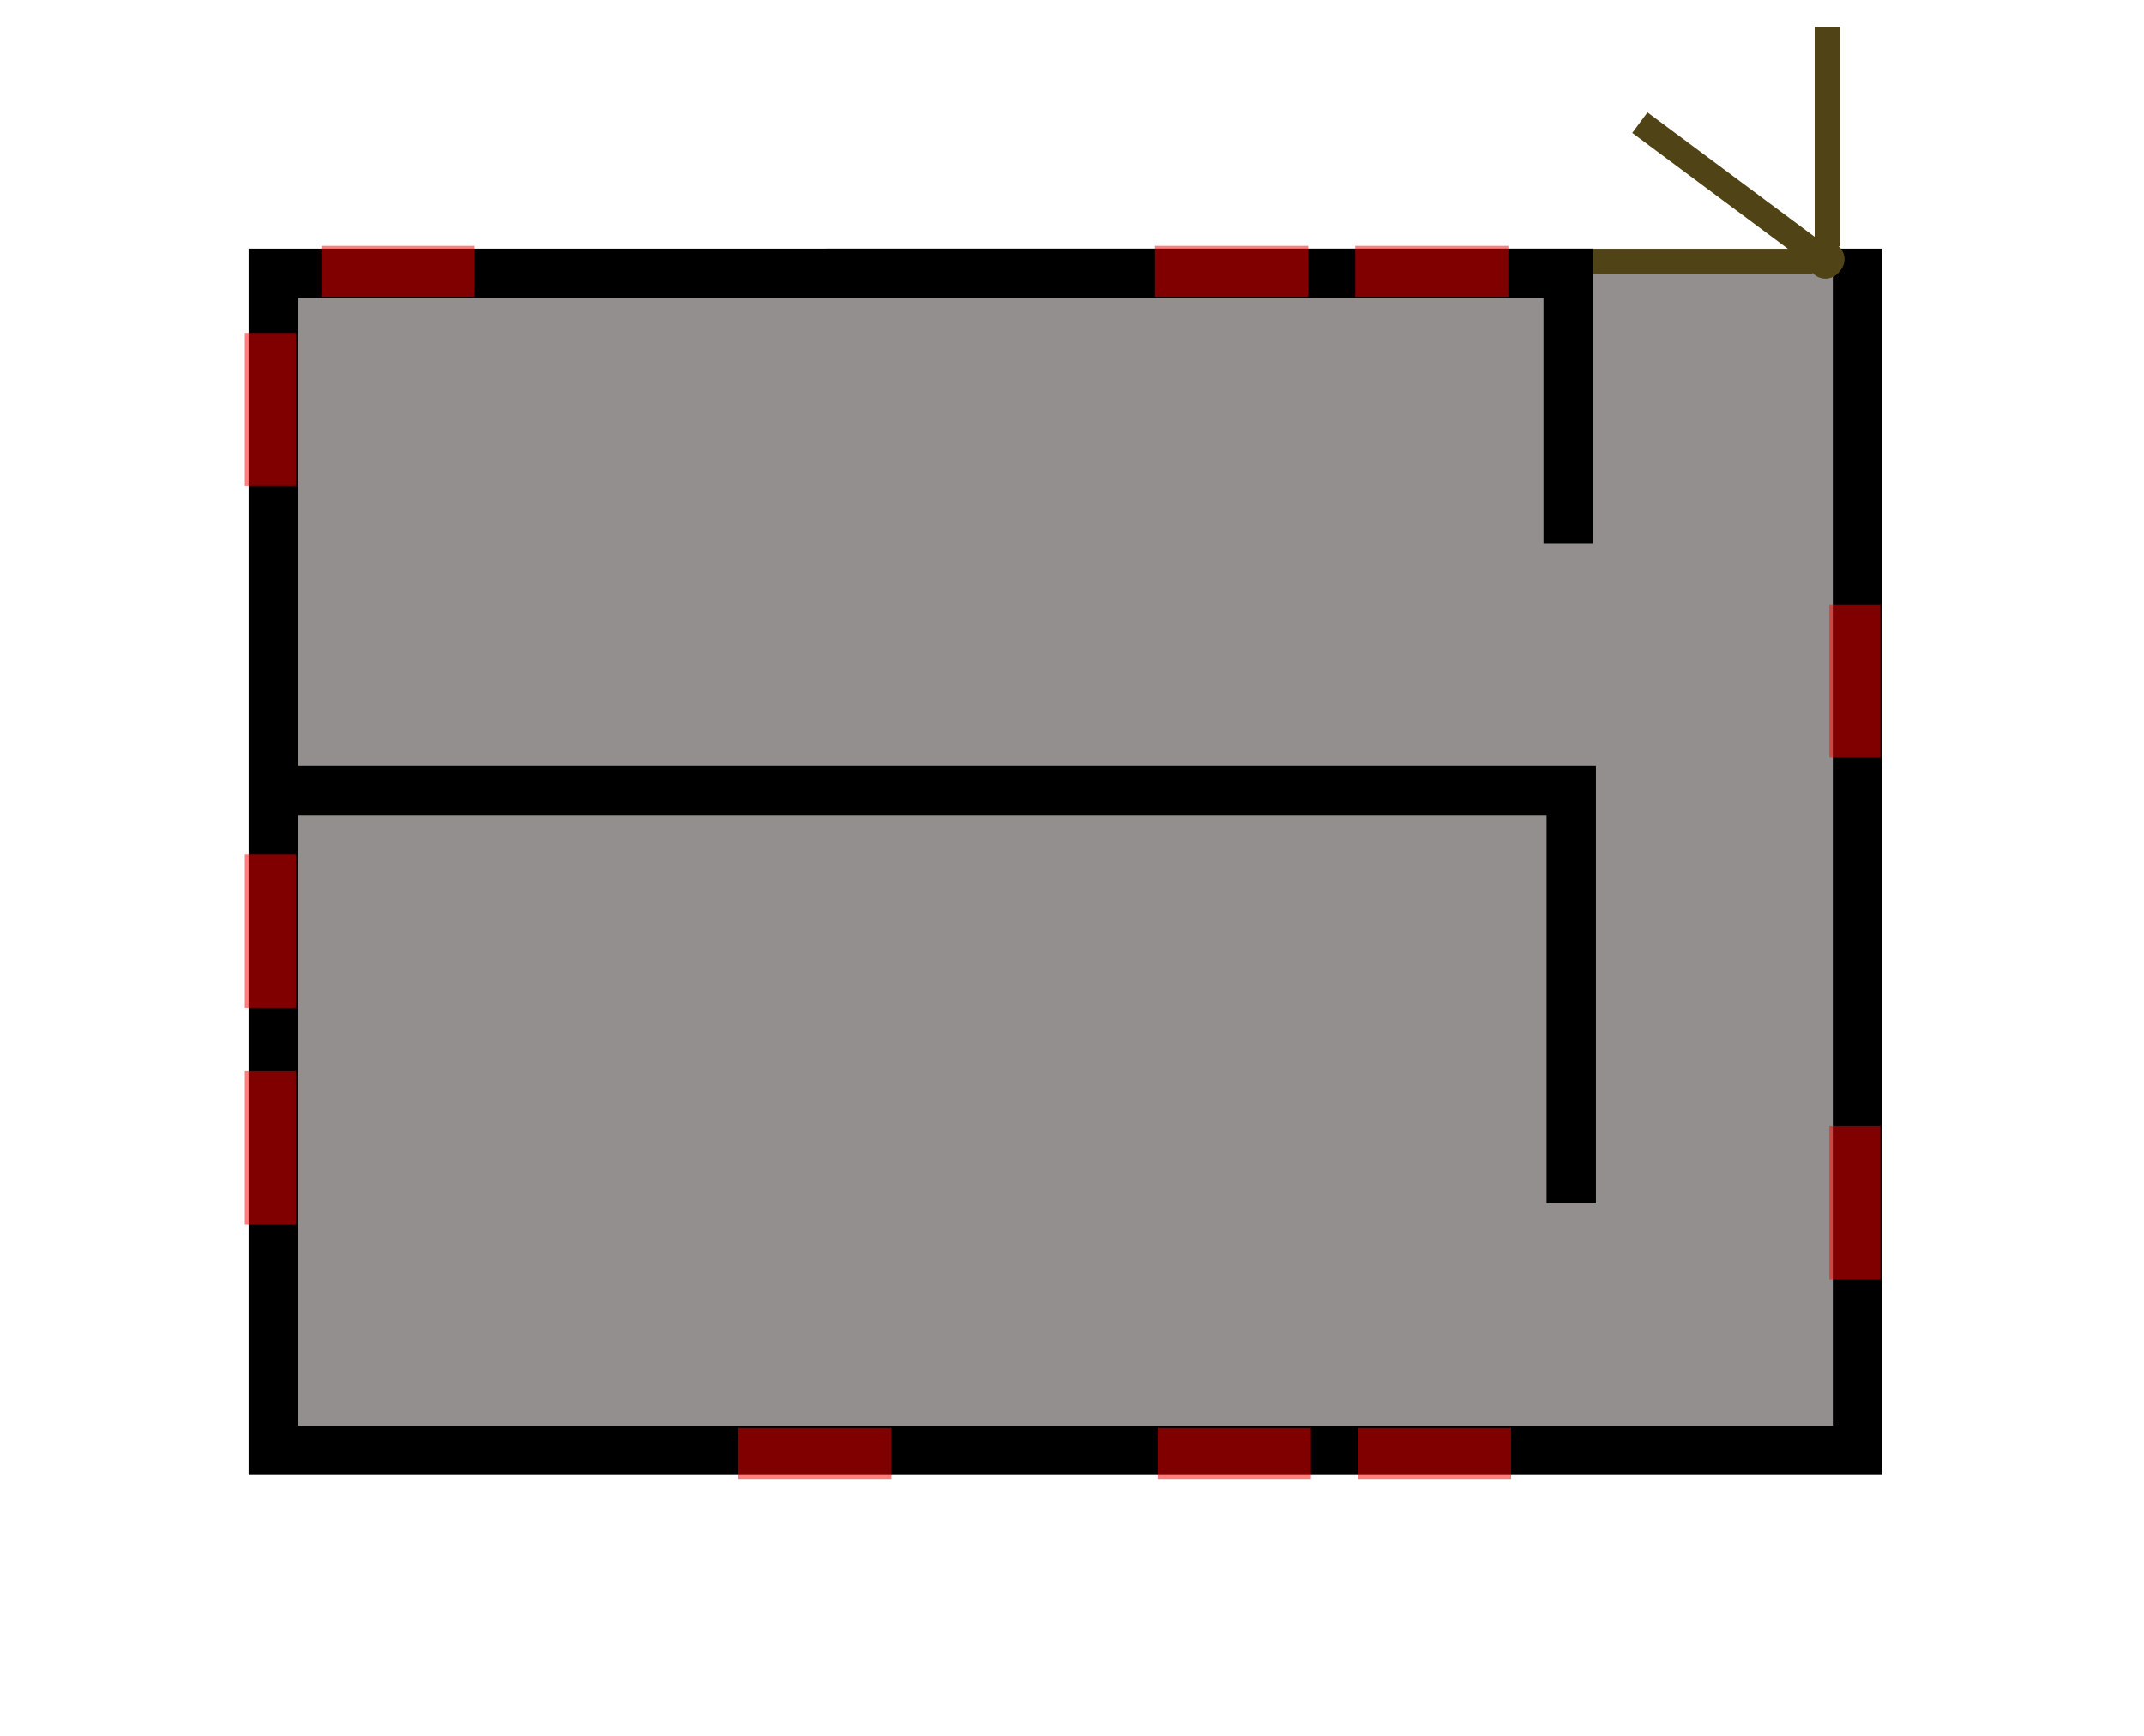
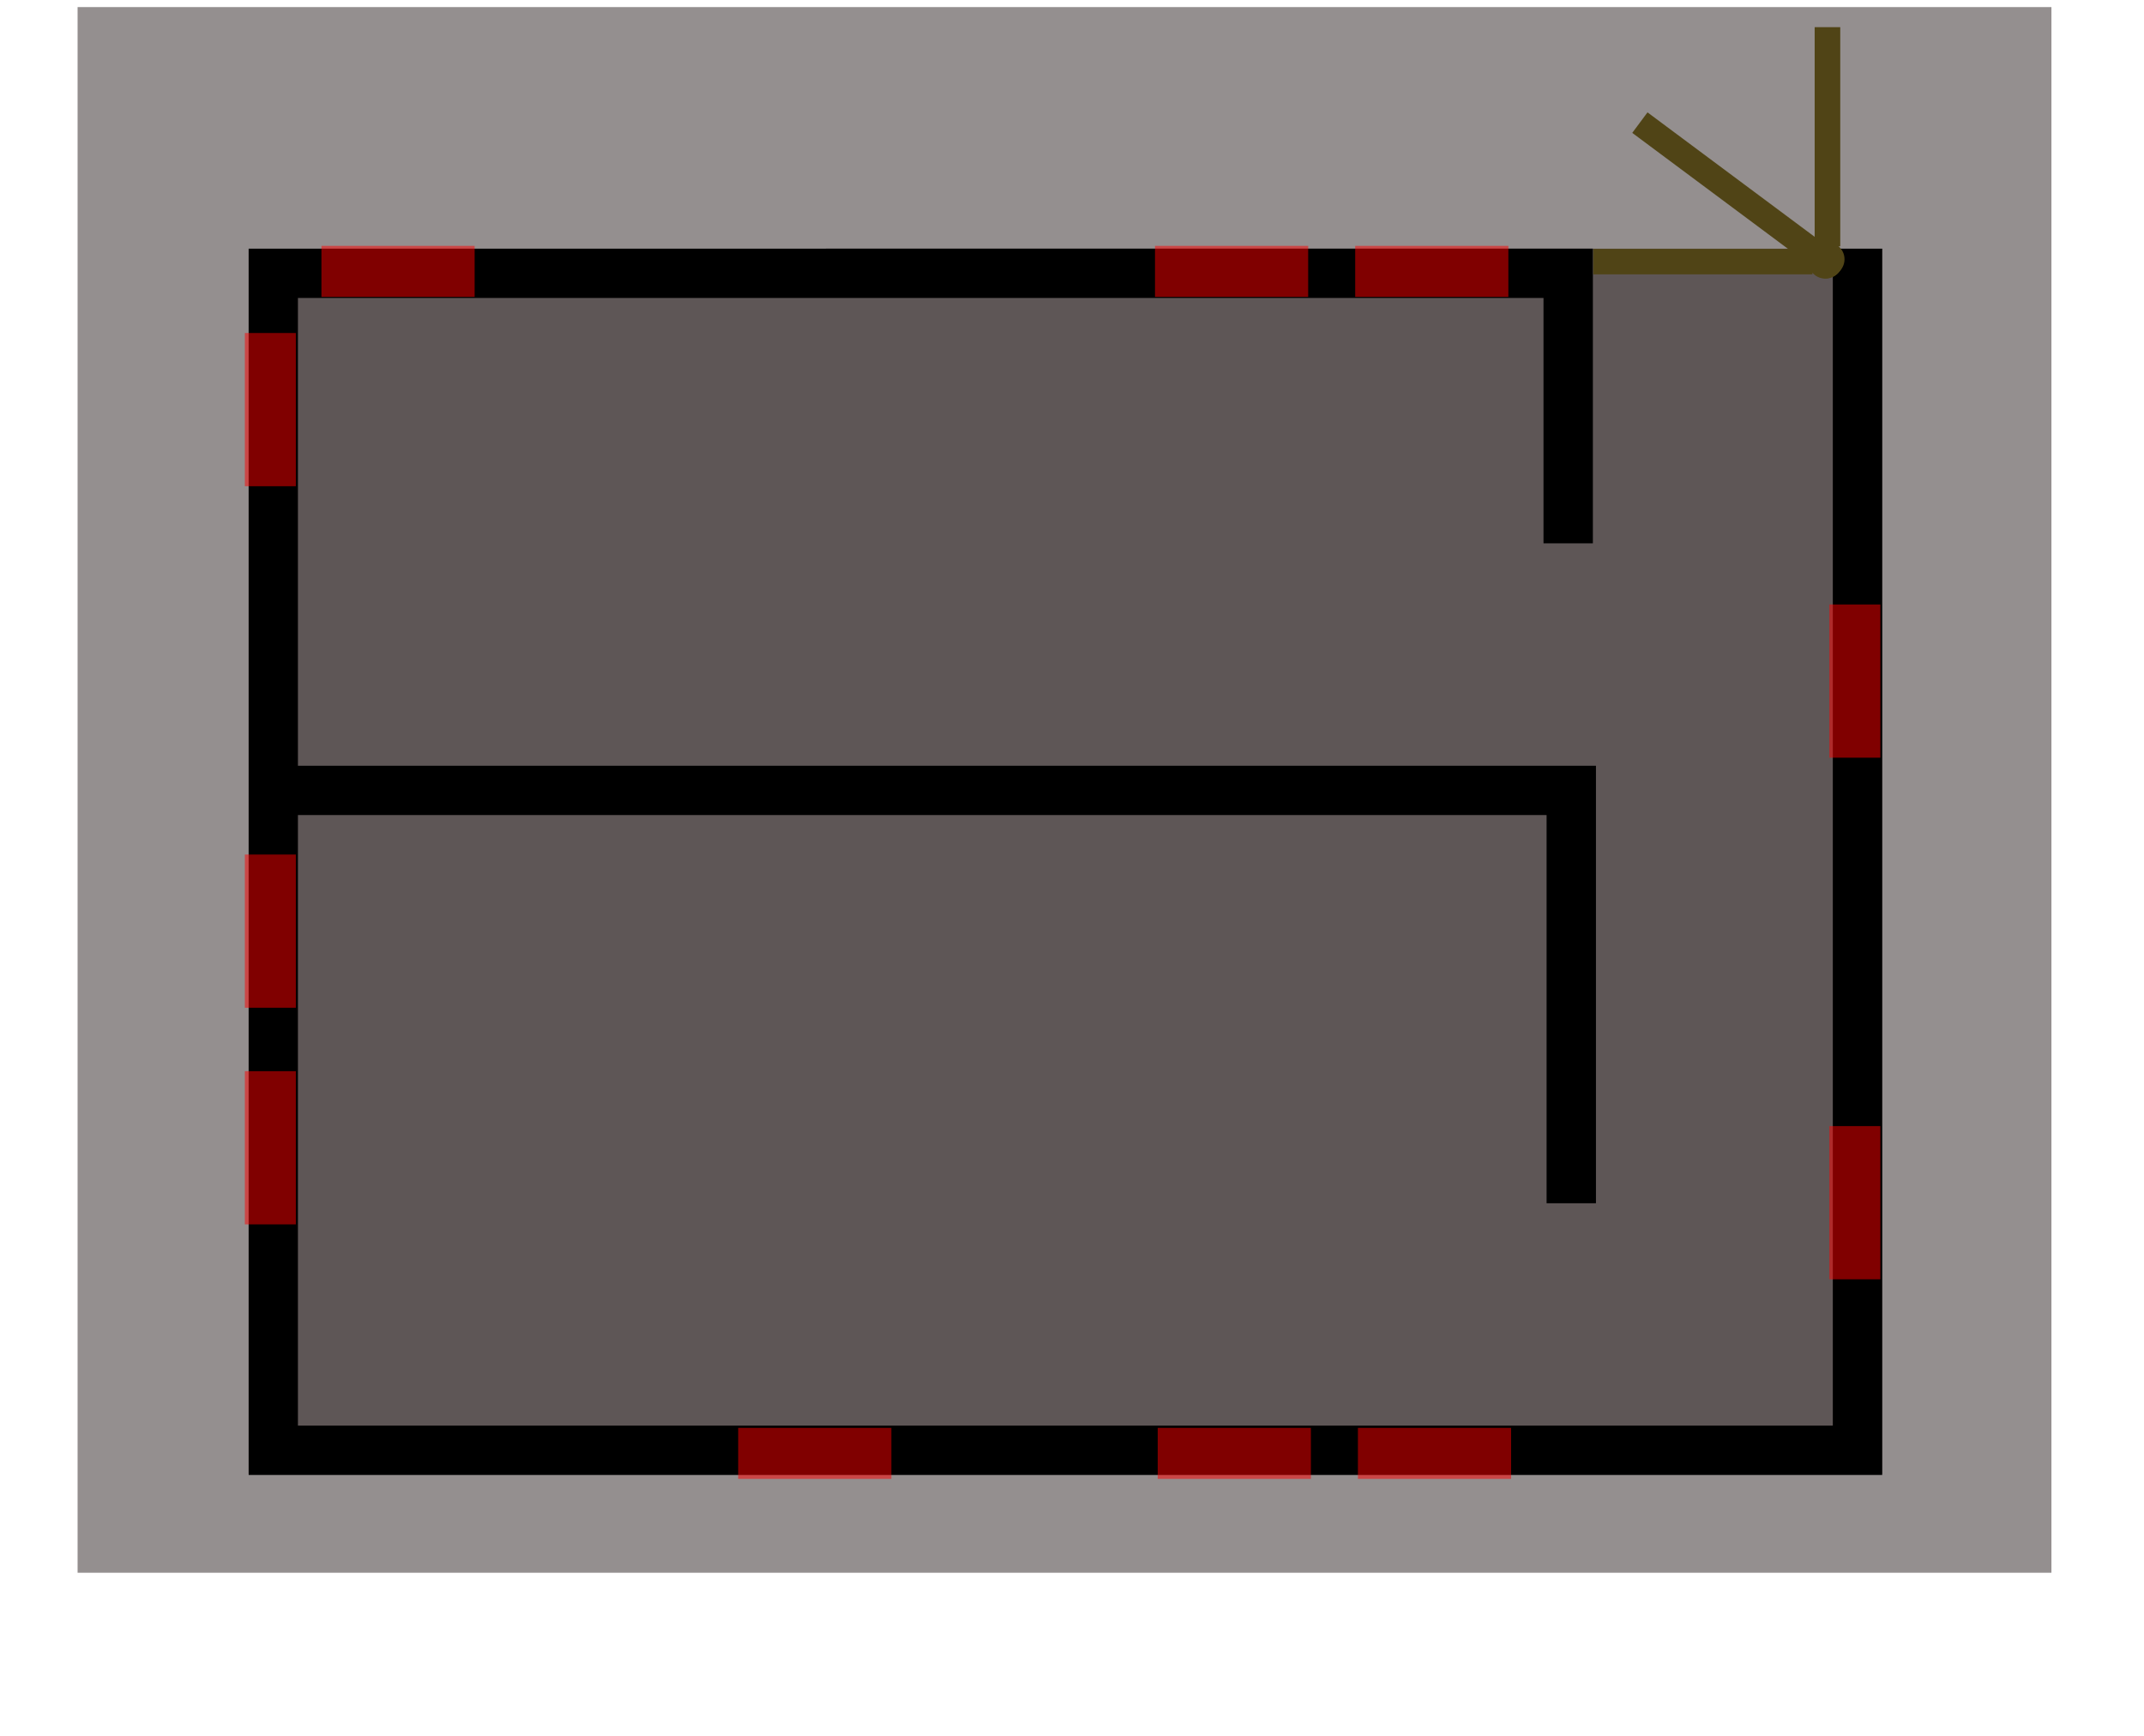
<svg xmlns="http://www.w3.org/2000/svg" width="1260" height="1020" viewBox="0 0 23.625 19.125" fill="none" version="1.1" id="svg1">
  <defs id="defs1" />
  <g id="layer6">
+     <g id="layer1">
+       <rect style="fill:#281d1d;fill-opacity:0.493;stroke:none;stroke-width:0.093" id="rect13" width="21.75" height="17.25" x="0.855" y="0.078" />
+     </g>
    <g id="layer3">
      <rect style="fill:#281d1d;fill-opacity:0.493;stroke:none;stroke-width:0.075" id="rect1" width="18" height="13.5" x="2.74" y="2.74" />
    </g>
    <g id="layer2">
      <path id="rect3" style="fill:#000000;stroke-width:0.028" d="m 2.74,2.74 v 0.544 12.423 0.533 0.011 H 20.74 V 16.24 15.707 2.74 H 20.196 V 15.707 H 3.283 V 8.98 H 17.042 V 13.257 h 0.544 V 8.437 H 17.552 3.283 V 3.283 H 17.008 v 2.703 h 0.544 v -3.247 h -0.005 z" />
    </g>
    <g id="layer4">
      <rect style="fill:#ff0000;fill-opacity:0.5;stroke:none;stroke-width:0.073" id="rect3-5" width="0.562" height="1.688" x="20.158" y="6.66" />
      <rect style="fill:#ff0000;fill-opacity:0.5;stroke:none;stroke-width:0.073" id="rect4" width="0.562" height="1.688" x="20.158" y="12.407" />
      <rect style="fill:#ff0000;fill-opacity:0.5;stroke:none;stroke-width:0.073" id="rect5" width="0.562" height="1.688" x="2.698" y="9.415" />
      <rect style="fill:#ff0000;fill-opacity:0.5;stroke:none;stroke-width:0.073" id="rect6" width="0.562" height="1.688" x="2.698" y="3.669" />
      <rect style="fill:#ff0000;fill-opacity:0.5;stroke:none;stroke-width:0.073" id="rect7" width="0.562" height="1.688" x="2.709" y="-5.23" transform="rotate(90)" />
      <rect style="fill:#ff0000;fill-opacity:0.5;stroke:none;stroke-width:0.073" id="rect2" width="0.562" height="1.688" x="2.698" y="11.802" />
      <rect style="fill:#ff0000;fill-opacity:0.5;stroke:none;stroke-width:0.073" id="rect8" width="0.562" height="1.688" x="2.709" y="-16.621" transform="rotate(90)" />
      <rect style="fill:#ff0000;fill-opacity:0.5;stroke:none;stroke-width:0.073" id="rect9" width="0.562" height="1.688" x="2.709" y="-14.415" transform="rotate(90)" />
      <rect style="fill:#ff0000;fill-opacity:0.5;stroke:none;stroke-width:0.073" id="rect10" width="0.562" height="1.688" x="15.732" y="-16.651" transform="rotate(90)" />
      <rect style="fill:#ff0000;fill-opacity:0.5;stroke:none;stroke-width:0.073" id="rect11" width="0.562" height="1.688" x="15.732" y="-14.445" transform="rotate(90)" />
      <rect style="fill:#ff0000;fill-opacity:0.5;stroke:none;stroke-width:0.073" id="rect12" width="0.562" height="1.688" x="15.732" y="-9.822" transform="rotate(90)" />
    </g>
    <g id="layer5">
      <path id="rect6-1" style="display:inline;fill:#504416;fill-opacity:1;stroke:none;stroke-width:0.059" d="m 20.113,2.695 c -0.055,7.8e-6 -0.106,0.024 -0.142,0.065 v -0.018 h -2.415 v 0.281 h 2.415 v -0.018 c 0.036,0.041 0.087,0.065 0.142,0.065 0.104,0 0.188,-0.084 0.188,-0.188 0,-0.104 -0.084,-0.188 -0.188,-0.188 z" />
      <path id="path12" style="display:inline;fill:#504416;fill-opacity:1;stroke:none;stroke-width:0.059" d="m 20.325,2.856 c -8e-6,-0.055 -0.024,-0.106 -0.065,-0.142 h 0.018 V 0.299 H 19.996 V 2.714 h 0.018 c -0.041,0.036 -0.065,0.087 -0.065,0.142 0,0.104 0.084,0.188 0.188,0.188 0.104,0 0.188,-0.084 0.188,-0.188 z" />
      <path id="path13" style="display:inline;fill:#504416;fill-opacity:1;stroke:none;stroke-width:0.059" d="m 20.233,2.728 c -0.044,-0.033 -0.1,-0.044 -0.153,-0.033 l 0.011,-0.015 -1.937,-1.442 -0.168,0.226 1.937,1.442 0.011,-0.015 c 0.004,0.054 0.031,0.104 0.075,0.137 0.083,0.062 0.201,0.045 0.262,-0.038 0.062,-0.083 0.045,-0.201 -0.038,-0.262 z" />
    </g>
  </g>
</svg>
